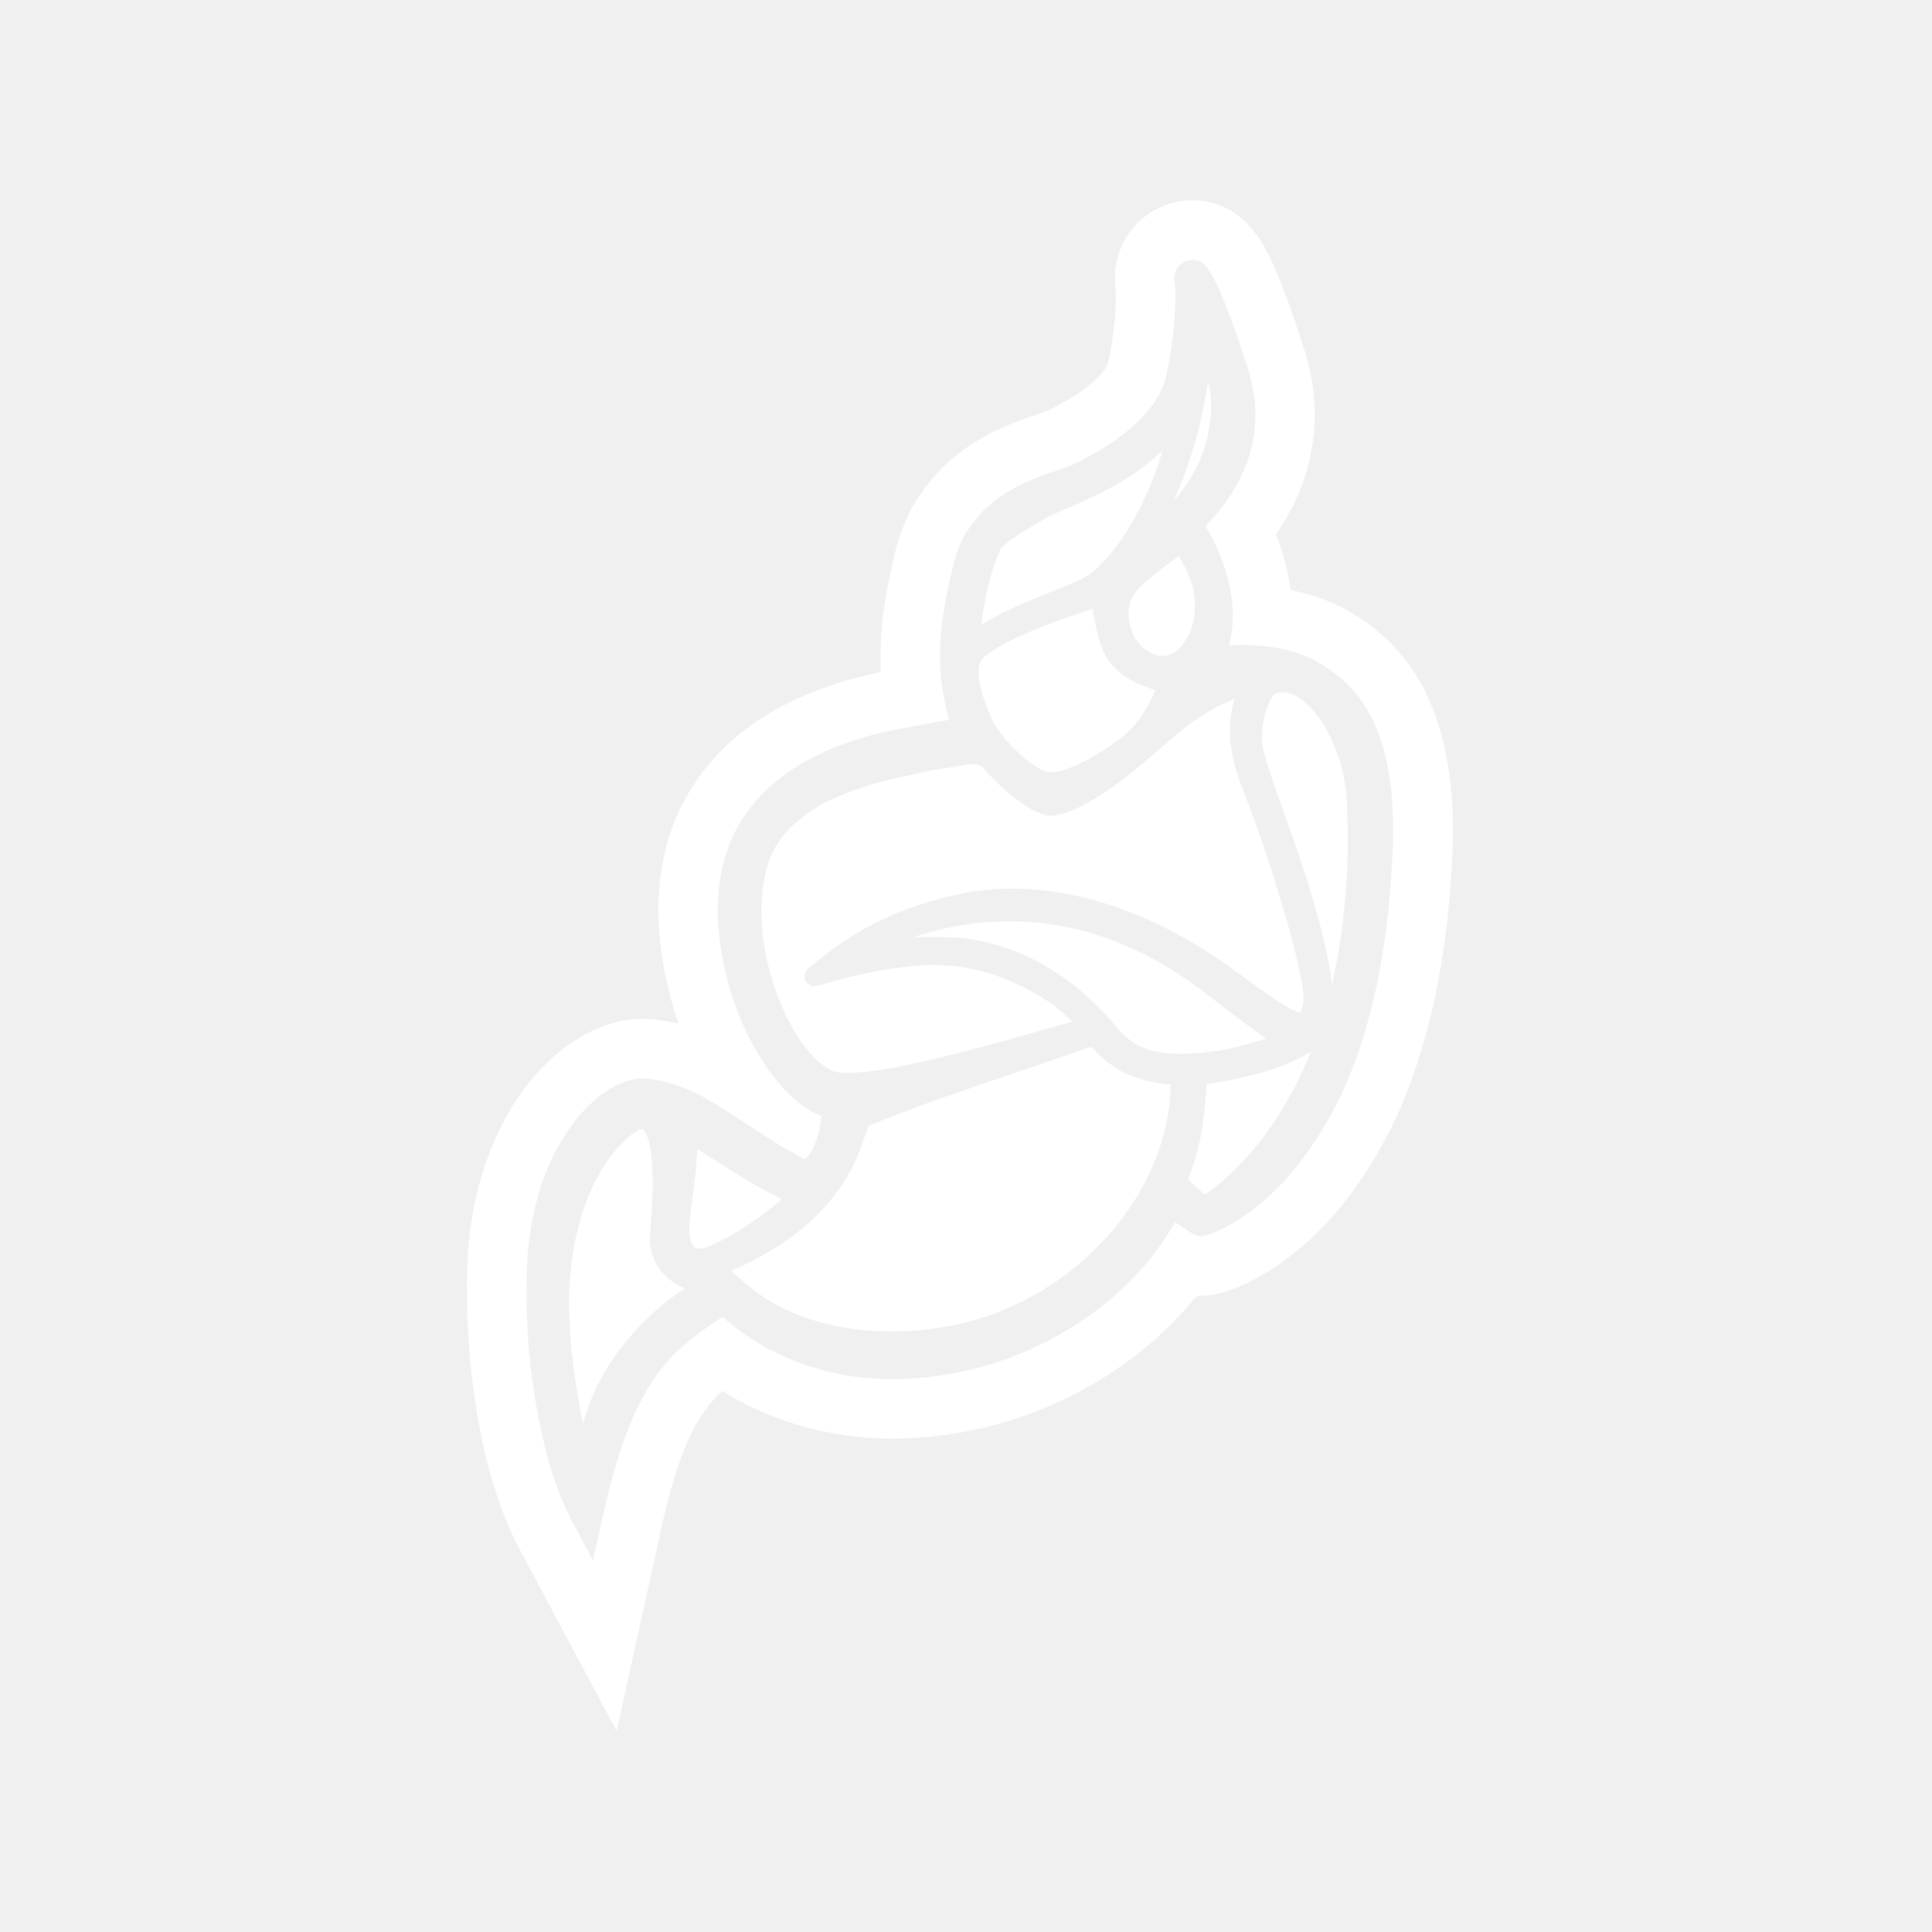
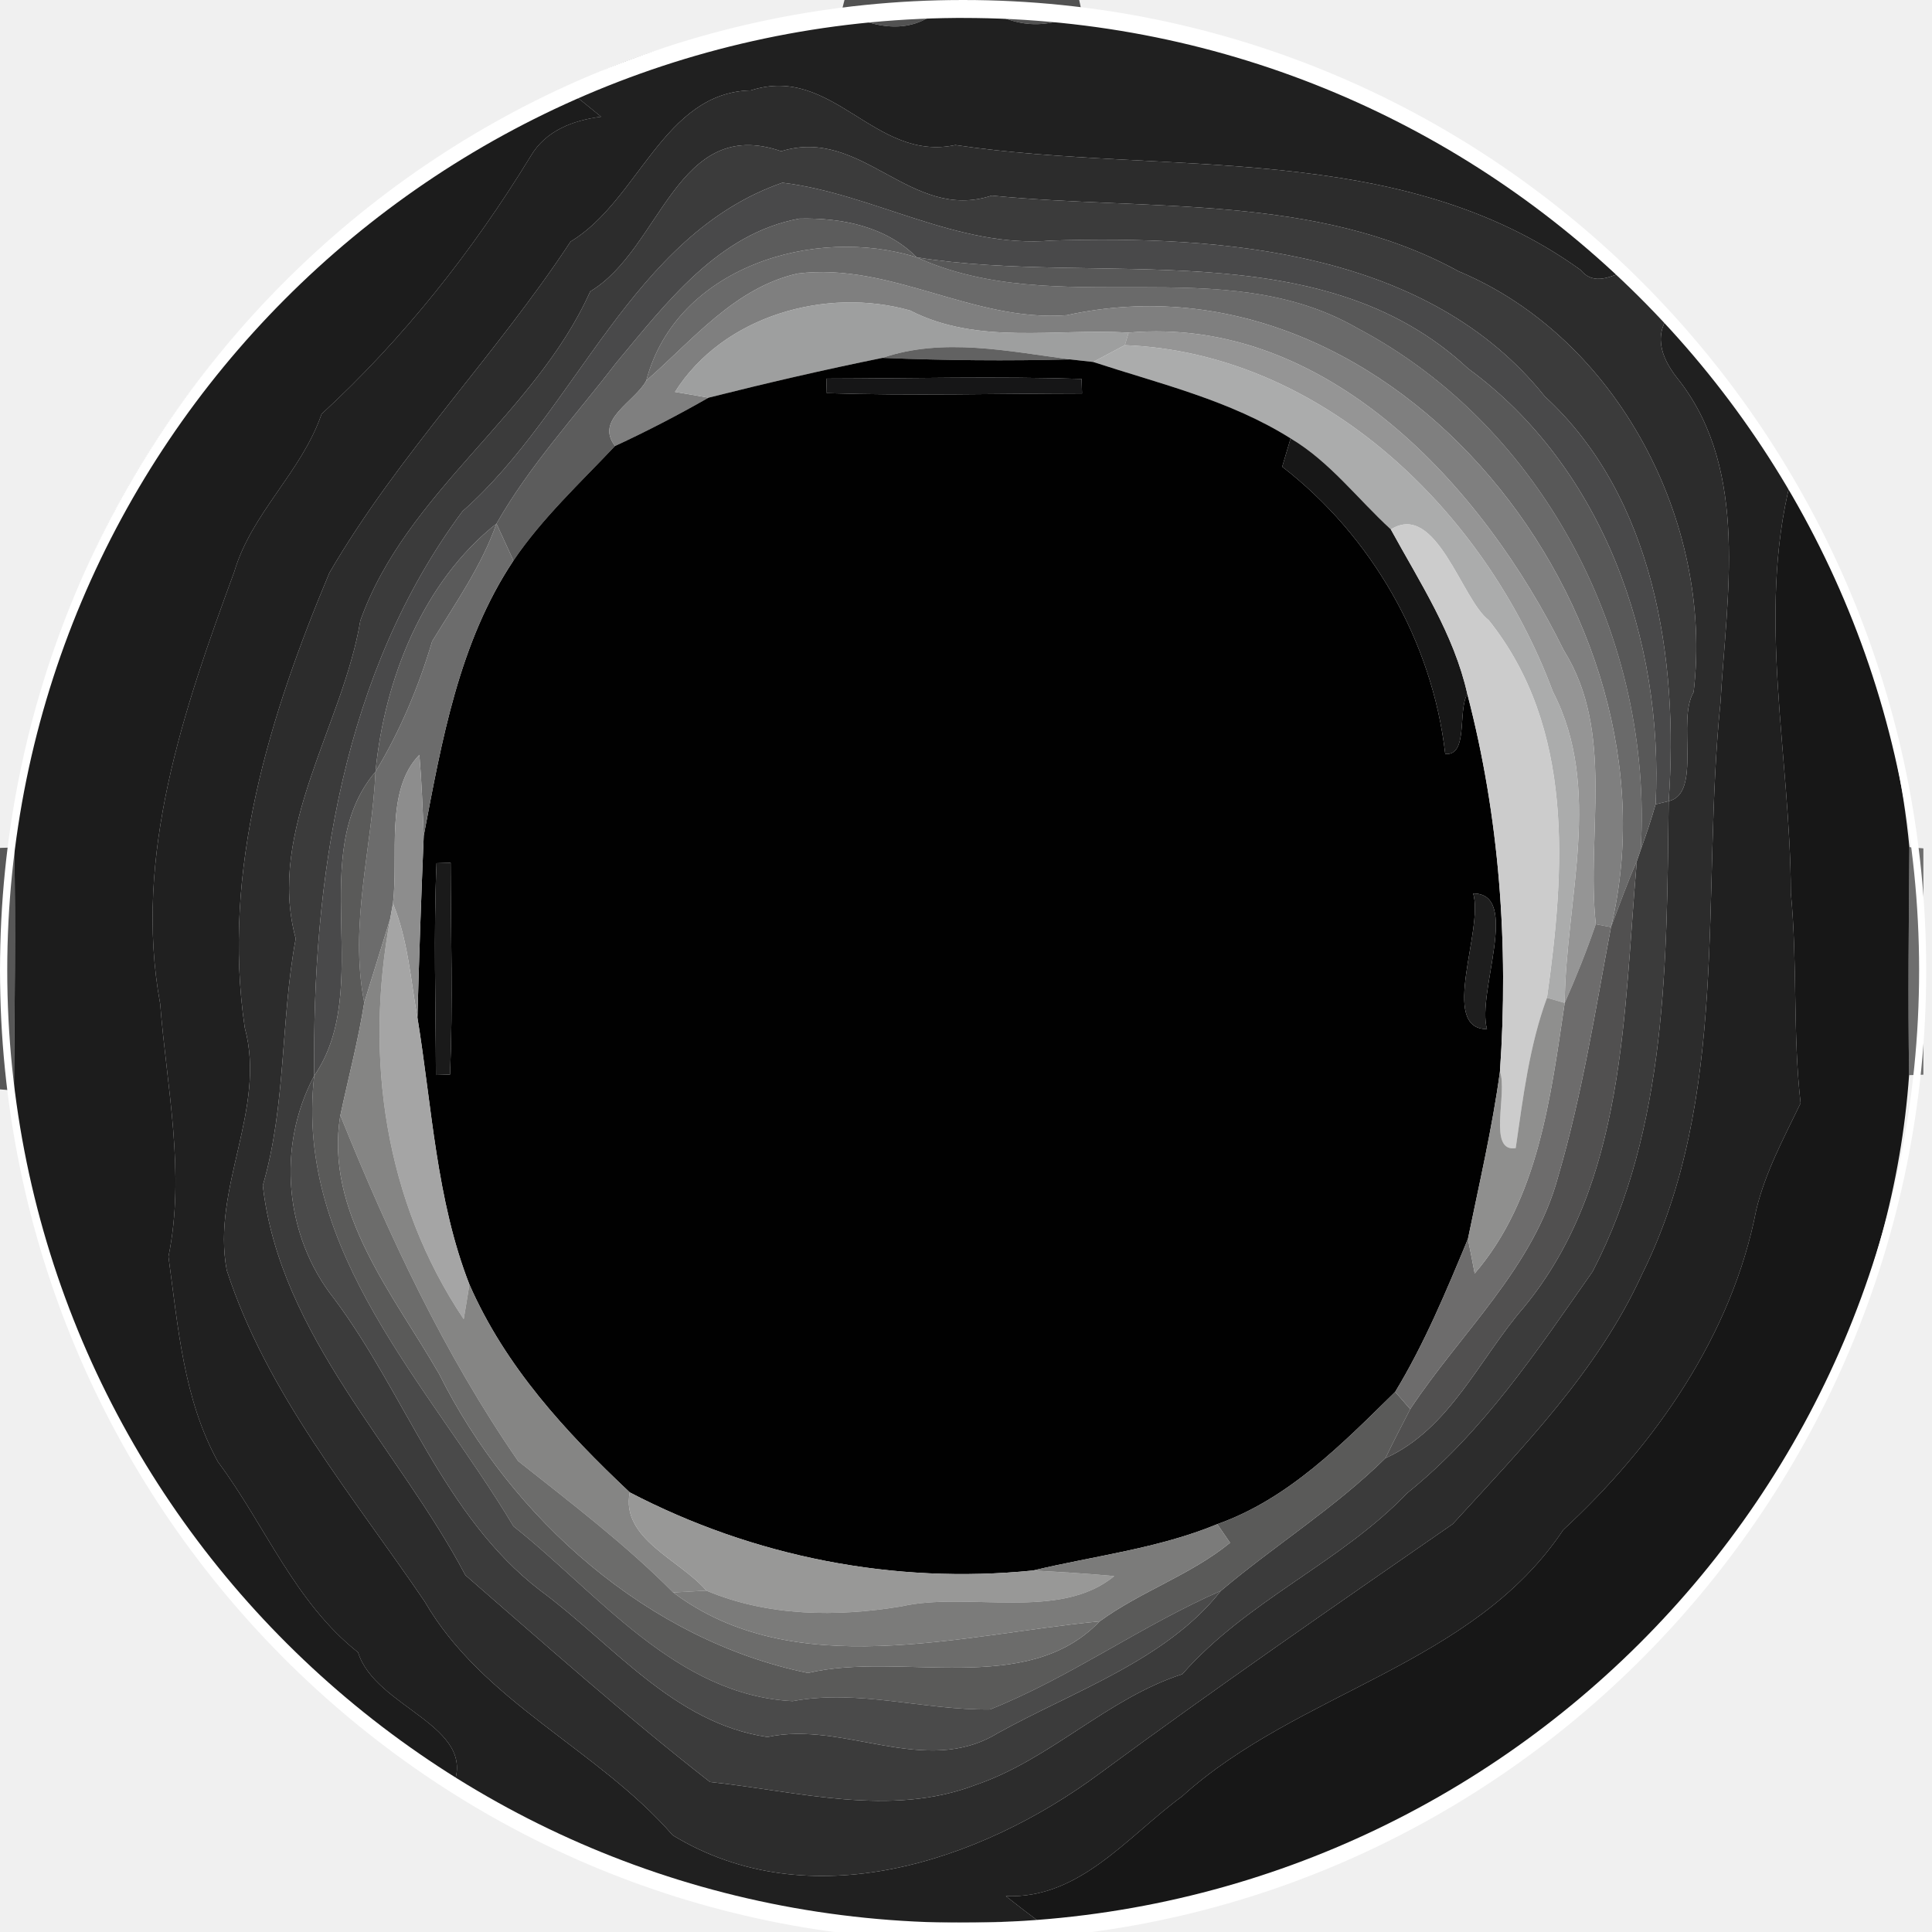
- <svg width="24" height="24" viewBox="0 0 24 24" focusable="false" role="presentation">
-   <g fill="#fff">
-     <path d="M13.016 9.59a.12.12 0 0 0 .039.004c.289 0 .937-.422 1.058-.614l.012-.015.012-.012c.043-.039.16-.254.218-.379-.617-.187-.683-.52-.746-.816a.564.564 0 0 0-.02-.094.78.78 0 0 0-.019-.101c-.918.304-1.195.476-1.347.601-.082.066-.13.254.101.774.117.261.52.62.692.652" />
-     <path d="M10.531 13.328c.543 0 1.688-.324 2.442-.539l.304-.086a.64.64 0 0 0 .043-.012c-.039-.043-.113-.105-.226-.203-.504-.34-.98-.5-1.496-.5-.114 0-.23.008-.36.024-.437.05-.8.152-.976.203a.556.556 0 0 1-.145.035.126.126 0 0 1-.117-.082.131.131 0 0 1 .04-.137h.003c.3-.254.867-.726 1.934-.937.183-.035.382-.055.59-.055.476 0 .972.098 1.472.293.676.266 1.14.605 1.512.879.203.144.375.273.527.344.04.02.059.023.067.023a.27.27 0 0 0 .043-.098c.007-.015.05-.195-.254-1.218a18.24 18.24 0 0 0-.5-1.469c-.215-.523-.164-.89-.098-1.11a2.3 2.3 0 0 0-.563.317l-.011.008a5.1 5.1 0 0 0-.305.25c-.629.566-1.102.86-1.406.875h-.016c-.265-.024-.668-.41-.832-.606a.214.214 0 0 0-.125-.035c-.05 0-.11.012-.168.024-.039.007-.082.015-.125.02a3.925 3.925 0 0 0-.496.097 13.46 13.46 0 0 0-.36.082c-.445.129-.78.281-.945.426l-.011.011c-.114.078-.38.301-.461.684v.004c-.168.707.086 1.578.425 2.078.16.234.329.379.47.402.034.004.077.008.124.008m-2.308 2.477a.644.644 0 0 1-.145-.504c.082-.973-.031-1.207-.082-1.262-.012-.016-.02-.016-.023-.016h-.008c-.094.024-.735.457-.875 1.75-.07.625.05 1.426.152 1.915.082-.29.211-.606.461-.93.234-.305.488-.543.805-.754a.759.759 0 0 1-.285-.2m.437-1.534c-.004.207-.031.398-.055.59a7.008 7.008 0 0 0-.039.316c-.015.215.032.289.051.308.012.016.031.028.07.028a.288.288 0 0 0 .106-.024c.383-.16.746-.441.922-.593-.27-.122-.68-.38-1.055-.625m5.395-6.825c-.004.008-.008.016-.012.02-.074.219.027.52.223.629.05.031.101.05.148.054h.02c.148 0 .27-.109.359-.324a.943.943 0 0 0 .023-.531 1.342 1.342 0 0 0-.175-.383c-.102.07-.305.227-.442.348a.566.566 0 0 0-.144.187m-.461-.355c.457-.41.73-1.09.847-1.492-.394.379-.879.586-1.187.718A3.02 3.02 0 0 0 13 6.43c-.02.015-.047.027-.07.043-.188.109-.47.273-.512.37v.009c-.129.27-.2.675-.227.906.301-.18.606-.301.86-.403.238-.093.441-.171.543-.265m1.414-2.352c-.078.504-.2.985-.434 1.492.254-.289.403-.601.453-.949.02-.144.04-.285-.02-.543m-1.433 8.278c-.004-.004-.008-.008-.008-.012-.011.004-.03.008-.062.016l-.012.003c-.16.059-.449.157-.781.27-.402.137-.856.289-1.234.426-.485.18-.641.25-.692.273l-.031.09c-.113.348-.375 1.145-1.668 1.703.27.27.848.754 1.992.754.098 0 .203-.004.305-.012a3.522 3.522 0 0 0 2.285-1.074c.555-.574.867-1.293.875-1.98a1.823 1.823 0 0 1-.578-.145c0-.004-.242-.121-.39-.312" />
-     <path d="M17.29 10.754c-.048.89-.192 1.684-.43 2.355a4.692 4.692 0 0 1-.766 1.399c-.516.633-1.055.844-1.168.847-.078 0-.117-.027-.278-.14-.015-.008-.035-.024-.05-.035-.305.543-.778 1.011-1.375 1.363a4.263 4.263 0 0 1-2.114.59c-.828 0-1.566-.27-2.132-.774-.68.438-1.122.828-1.485 2.465l-.125.563-.27-.508a3.943 3.943 0 0 1-.304-.813 7.953 7.953 0 0 1-.25-2.191c.012-.914.285-1.508.52-1.84.269-.394.62-.637.917-.637h.055c.473.055.77.254 1.317.614l.171.113c.188.121.41.246.48.273.048-.027.161-.21.196-.484l.008-.039v-.012c-.004-.004-.004-.004-.008-.004-.367-.125-.87-.703-1.129-1.562-.246-.86-.195-1.57.149-2.117.558-.89 1.754-1.094 2.144-1.16.121-.024.246-.047.367-.067.024-.004.043-.012.06-.015a.269.269 0 0 1-.013-.04c-.007-.035-.02-.078-.03-.128-.122-.551-.06-1.012.015-1.387.086-.418.136-.668.343-.906.278-.383.758-.543 1.047-.641a2.42 2.42 0 0 0 .172-.063c.82-.394 1.078-.796 1.153-1.066.058-.223.156-.812.113-1.219a.233.233 0 0 1 .058-.187.21.21 0 0 1 .16-.07c.141 0 .258 0 .688 1.332.227.699.059 1.359-.5 1.953l-.02.023c.004.004.004.008.008.012.235.386.364.87.325 1.23a1.83 1.83 0 0 1-.04.235v.004c.047-.004.102-.008.165-.008.277 0 .675.043 1 .25.195.125.445.316.625.695.207.438.285 1.043.23 1.797m.438-2.117a2.342 2.342 0 0 0-1.633-1.293l-.059-.016-.012-.062a2.924 2.924 0 0 0-.156-.582l-.015-.047.023-.04a2.537 2.537 0 0 0 .324-2.261c-.199-.625-.355-1.024-.488-1.262-.27-.484-.637-.586-.902-.586a.971.971 0 0 0-.711.317.971.971 0 0 0-.243.757c.028.286-.046.778-.093.954-.004.011-.09.265-.746.586a1.188 1.188 0 0 0-.098.035c-.34.113-.973.324-1.39.879-.317.382-.4.77-.489 1.218a4.182 4.182 0 0 0-.098 1.036v.074l-.074.02c-1.062.234-1.828.714-2.273 1.421-.461.735-.54 1.649-.23 2.727.003.015.011.035.015.054l.047.145-.149-.024c-.054-.011-.105-.015-.16-.023a1.516 1.516 0 0 0-.137-.008c-.515 0-1.066.328-1.472.875-.313.426-.692 1.172-.707 2.336-.008.875.086 1.68.277 2.395.145.527.305.851.367.965l1.215 2.277.555-2.52c.226-1.011.445-1.394.707-1.656l.05-.05.063.038c.602.364 1.32.555 2.074.555a5.01 5.01 0 0 0 2.485-.687c.492-.29.91-.645 1.246-1.055l.043-.031.078-.004c.195-.004.469-.106.75-.274.234-.14.598-.402.957-.843a5.44 5.44 0 0 0 .887-1.622c.261-.734.422-1.593.476-2.554.063-.883-.043-1.61-.304-2.164" />
-     <path d="M16.43 8.98c-.153-.238-.344-.382-.5-.382a.181.181 0 0 0-.082.015c-.082.032-.215.41-.157.688.04.191.266.828.38 1.133.038.117.062.171.066.195a.38.38 0 0 1 .023.07c.09.27.317.965.387 1.531a8.28 8.28 0 0 0 .187-2.19 2.092 2.092 0 0 0-.304-1.06m-1.09 4.032c.164-.043.293-.082.39-.11-.199-.136-.43-.312-.742-.554-.77-.598-1.593-.903-2.449-.903-.469 0-.879.09-1.2.2.079-.004.161-.004.247-.004.098 0 .203 0 .309.007.335.024 1.195.176 1.968 1.102.157.184.325.34.805.34.168 0 .367-.02.605-.059l.067-.02m-.348.458c-.012.14-.035.41-.07.617a3.292 3.292 0 0 1-.164.566l.207.188c.2-.133.863-.637 1.32-1.777a2.191 2.191 0 0 1-.62.261c-.27.078-.532.121-.673.145" />
+ <svg xmlns="http://www.w3.org/2000/svg" width="24" height="24" viewBox="0 0 24 24" focusable="false" role="presentation" version="1.1" id="svg123">
+   <defs id="defs127" />
+   <g id="#111111b5" transform="scale(0.1866629,0.188058)">
+     <path fill="#111111" opacity="0.71" d="m 56.2,0 h 6.93 c -1.73,2.05 -4.1,2.3 -7.12,0.75 z" id="path10" />
+     <path fill="#111111" opacity="0.71" d="m 64.81,0 h 7.01 l 0.16,0.74 C 69.55,2.09 67.16,1.84 64.81,0 Z" id="path12" />
  </g>
+   <g id="#202020fd" transform="scale(0.1866629,0.188058)">
+     <path fill="#202020" opacity="1.00" d="m 63.13,0 h 1.68 c 2.35,1.84 4.74,2.09 7.17,0.74 13.61,1.34 26.43,7.77 36.29,17.13 -1.04,0.37 -2.19,1.04 -3.07,-0.03 C 93.07,9.16 77.51,11.64 63.58,9.58 58.19,10.73 55.43,4.22 49.97,5.97 c -5.82,0.13 -7.46,7.28 -12,9.99 -5,7.55 -11.45,14.04 -16.05,21.88 -3.99,9.45 -7.18,19.62 -5.63,30.05 1.47,5.36 -2.23,10.58 -1.2,16.02 2.67,8.17 8.39,14.89 13.17,21.88 3.89,6.66 11.51,9.74 16.51,15.44 9.09,5.5 20.46,1.77 28.4,-4.07 7.73,-5.66 15.62,-11.06 23.51,-16.49 4.65,-5.05 9.66,-10.13 12.58,-16.46 5.89,-11.76 3.94,-25.19 5.24,-37.83 0.4,-7 1.92,-15.18 -2.7,-21.18 -1.13,-1.36 -1.85,-2.89 -0.67,-4.48 3.04,3.42 5.45,7.34 8.02,11.12 -2.24,8.87 0.01,18.16 0.03,27.15 0.45,4.62 0.12,9.27 0.65,13.88 -1.11,2.29 -2.34,4.54 -2.95,7.04 -1.6,8.23 -6.71,15.52 -12.84,21.14 -6.02,8.97 -17.62,10.65 -25.36,17.6 -3.63,2.64 -6.82,6.8 -11.74,6.6 0.72,0.57 1.46,1.13 2.2,1.68 -4.05,0.03 -8.1,0.07 -12.15,0.13 -9.66,-0.17 -18.55,-4.53 -26.86,-9.06 1.74,-4 -5.16,-5.17 -6.3,-8.85 -4.22,-3.31 -6.17,-8.38 -9.32,-12.58 C 12.2,92.42 11.85,87.62 11.21,83.01 12.35,77.47 11.1,71.86 10.66,66.31 8.85,56.53 12.24,46.81 15.59,37.77 16.74,33.88 20.07,31.19 21.4,27.35 26.84,22.38 31.45,16.59 35.32,10.31 36.32,8.62 38.14,7.95 40,7.71 39.22,7.07 38.43,6.44 37.63,5.82 43.36,2.92 49.67,1.56 56.01,0.75 59.03,2.3 61.4,2.05 63.13,0 Z" id="path15" />
+   </g>
+   <g id="#171717fa" transform="scale(0.1866629,0.188058)">
+     <path fill="#171717" opacity="0.98" d="M 0.95,55.98 C 2.77,34.2 17.84,14.66 37.63,5.82 c 0.8,0.62 1.59,1.25 2.37,1.89 -1.86,0.24 -3.68,0.91 -4.68,2.6 -3.87,6.28 -8.48,12.07 -13.92,17.04 -1.33,3.84 -4.66,6.53 -5.81,10.42 -3.35,9.04 -6.74,18.76 -4.93,28.54 0.44,5.55 1.69,11.16 0.55,16.7 0.64,4.61 0.99,9.41 3.3,13.56 3.15,4.2 5.1,9.27 9.32,12.58 1.14,3.68 8.04,4.85 6.3,8.85 C 13.98,108.34 2.9,90.72 0.93,72.04 0.97,66.69 1.05,61.34 0.95,55.98 Z" id="path18" />
+   </g>
+   <g id="#2c2c2cff" transform="scale(0.1866629,0.188058)">
+     <path fill="#2c2c2c" opacity="1.00" d="m 37.97,15.96 c 4.54,-2.71 6.18,-9.86 12,-9.99 5.46,-1.75 8.22,4.76 13.61,3.61 13.93,2.06 29.49,-0.42 41.62,8.26 0.88,1.07 2.03,0.4 3.07,0.03 1.01,0.89 1.97,1.84 2.86,2.85 -1.18,1.59 -0.46,3.12 0.67,4.48 4.62,6 3.1,14.18 2.7,21.18 -1.3,12.64 0.65,26.07 -5.24,37.83 -2.92,6.33 -7.93,11.41 -12.58,16.46 -7.89,5.43 -15.78,10.83 -23.51,16.49 -7.94,5.84 -19.31,9.57 -28.4,4.07 -5,-5.7 -12.62,-8.78 -16.51,-15.44 C 23.48,98.8 17.76,92.08 15.09,83.91 14.06,78.47 17.76,73.25 16.29,67.89 14.74,57.46 17.93,47.29 21.92,37.84 26.52,30 32.97,23.51 37.97,15.96 m 1.31,3.29 C 35.61,27.38 27.01,32.51 23.98,41 c -1.16,6.92 -6.26,13.83 -4.3,21 -1.01,5.4 -0.63,11 -2.19,16.31 1.13,9.91 9,17.31 13.48,25.74 5.37,4.63 10.71,9.35 16.28,13.66 5.82,0.61 11.98,2.36 17.69,0.19 4.97,-1.68 8.75,-5.71 13.74,-7.31 4.37,-4.92 10.52,-7.35 14.98,-11.97 5.06,-4.04 8.66,-9.43 12.33,-14.63 4.99,-9.53 4.93,-20.57 5.06,-31.07 2.24,-0.51 0.53,-5.35 1.66,-7.2 1.34,-11.21 -5.06,-23.4 -15.64,-27.8 C 87.56,12.75 76.41,13.95 66,12.92 60.59,14.69 57.39,8.33 51.99,9.99 45.04,7.6 44,16.45 39.28,19.25 Z" id="path21" />
+   </g>
+   <g id="#3b3b3bff" transform="scale(0.1866629,0.188058)">
+     <path fill="#3b3b3b" opacity="1.00" d="M 39.28,19.25 C 44,16.45 45.04,7.6 51.99,9.99 c 5.4,-1.66 8.6,4.7 14.01,2.93 10.41,1.03 21.56,-0.17 31.07,5 10.58,4.4 16.98,16.59 15.64,27.8 -1.13,1.85 0.58,6.69 -1.66,7.2 0.67,-9.36 -0.96,-20.09 -8.24,-26.73 C 95.06,16.56 81.36,15.55 70,15.89 63.71,16.43 58.14,12.8 52.07,12.07 42.03,15.53 38.4,27.11 30.78,33.77 22.8,44.42 20.77,58.09 20.91,71.06 c -2.51,4.66 -1.97,10.6 1.32,14.72 4.75,6.29 7.29,14.37 13.71,19.27 4.81,3.52 8.88,8.78 15.13,9.69 5.11,-1.1 10.48,2.68 15.32,-0.25 5.04,-2.78 11.25,-4.84 14.85,-9.4 3.59,-3.01 7.61,-5.49 10.96,-8.77 4.28,-1.92 6.25,-6.57 9.21,-9.96 6.81,-8.2 6.63,-19.44 7.52,-29.48 l 0.26,-0.75 c 0.36,-0.99 0.7,-1.99 0.99,-3 l 0.87,-0.21 c -0.13,10.5 -0.07,21.54 -5.06,31.07 -3.67,5.2 -7.27,10.59 -12.33,14.63 -4.46,4.62 -10.61,7.05 -14.98,11.97 -4.99,1.6 -8.77,5.63 -13.74,7.31 -5.71,2.17 -11.87,0.42 -17.69,-0.19 C 41.68,113.4 36.34,108.68 30.97,104.05 26.49,95.62 18.62,88.22 17.49,78.31 19.05,73 18.67,67.4 19.68,62 17.72,54.83 22.82,47.92 23.98,41 27.01,32.51 35.61,27.38 39.28,19.25 Z" id="path24" />
+   </g>
+   <g id="#49494aff" transform="scale(0.1866629,0.188058)">
+     <path fill="#49494a" opacity="1.00" d="m 30.78,33.77 c 7.62,-6.66 11.25,-18.24 21.29,-21.7 6.07,0.73 11.64,4.36 17.93,3.82 11.36,-0.34 25.06,0.67 32.81,10.3 7.28,6.64 8.91,17.37 8.24,26.73 l -0.87,0.21 C 110.73,42.27 106.69,30.88 97.7,24.34 87.85,15.22 73.22,18.94 61.01,17 c -2.05,-2.04 -4.97,-2.62 -7.8,-2.56 -5.39,0.97 -8.89,5.59 -12.22,9.55 -2.7,3.49 -5.74,6.75 -7.95,10.6 -4.89,3.83 -7.46,10.29 -8.05,16.39 -4.69,5.46 -0.04,14.25 -4.08,20.08 -0.14,-12.97 1.89,-26.64 9.87,-37.29 z" id="path27" />
+   </g>
+   <g id="#5c5c5cff" transform="scale(0.1866629,0.188058)">
+     <path fill="#5c5c5c" opacity="1.00" d="m 53.21,14.44 c 2.83,-0.06 5.75,0.52 7.8,2.56 -6.82,-2.13 -16.01,0.65 -18,8.14 -0.75,1.41 -3.45,2.56 -2.08,4.32 -2.33,2.45 -4.84,4.76 -6.76,7.57 -0.28,-0.61 -0.85,-1.83 -1.13,-2.44 2.21,-3.85 5.25,-7.11 7.95,-10.6 3.33,-3.96 6.83,-8.58 12.22,-9.55 z" id="path30" />
+   </g>
+   <g id="#6a6a6aff" transform="scale(0.1866629,0.188058)">
+     <path fill="#6a6a6a" opacity="1.00" d="M 43.01,25.14 C 45,17.65 54.19,14.87 61.01,17 c 9.3,4.19 20.3,-0.48 29.31,4.67 12.45,6.52 19.71,20.59 18.87,34.46 l -0.26,0.75 c -0.63,1.43 -1.16,2.9 -1.72,4.36 5,-20.66 -14.38,-45.15 -36.22,-40.42 -6.22,0.47 -11.71,-3.51 -17.91,-2.75 -4.19,0.94 -6.96,4.38 -10.07,7.07 z" id="path33" />
+   </g>
+   <g id="#585858ff" transform="scale(0.1866629,0.188058)">
+     <path fill="#585858" opacity="1.00" d="m 61.01,17 c 12.21,1.94 26.84,-1.78 36.69,7.34 8.99,6.54 13.03,17.93 12.48,28.79 -0.29,1.01 -0.63,2.01 -0.99,3 C 110.03,42.26 102.77,28.19 90.32,21.67 81.31,16.52 70.31,21.19 61.01,17 Z" id="path36" />
+   </g>
+   <g id="#7f7f7fff" transform="scale(0.1866629,0.188058)">
+     <path fill="#7f7f7f" opacity="1.00" d="m 43.01,25.14 c 3.11,-2.69 5.88,-6.13 10.07,-7.07 6.2,-0.76 11.69,3.22 17.91,2.75 21.84,-4.73 41.22,19.76 36.22,40.42 L 106.2,61.05 C 105.55,55.04 107.5,48.4 104.07,42.96 98.69,32.11 88.29,20.83 75.11,21.97 70.25,21.68 65.07,22.81 60.57,20.51 c -5.6,-1.57 -12.44,0.34 -15.65,5.38 0.56,0.09 1.68,0.28 2.23,0.38 -2.03,1.15 -4.1,2.22 -6.22,3.19 -1.37,-1.76 1.33,-2.91 2.08,-4.32 z" id="path39" />
+   </g>
+   <g id="#9e9f9fff" transform="scale(0.1866629,0.188058)">
+     <path fill="#9e9f9f" opacity="1.00" d="m 44.92,25.89 c 3.21,-5.04 10.05,-6.95 15.65,-5.38 4.5,2.3 9.68,1.17 14.54,1.46 l -0.25,0.83 c -0.53,0.28 -1.59,0.83 -2.11,1.11 -0.39,-0.04 -1.16,-0.13 -1.54,-0.17 -4.08,-0.53 -8.46,-1.47 -12.48,-0.1 -3.88,0.78 -7.74,1.67 -11.58,2.63 -0.55,-0.1 -1.67,-0.29 -2.23,-0.38 z" id="path42" />
+   </g>
+   <g id="#959595ff" transform="scale(0.1866629,0.188058)">
+     <path fill="#959595" opacity="1.00" d="m 75.11,21.97 c 13.18,-1.14 23.58,10.14 28.96,20.99 3.43,5.44 1.48,12.08 2.13,18.09 -0.61,1.76 -1.31,3.5 -2.07,5.2 0.07,-6.86 2.56,-14.15 -0.79,-20.57 C 98.9,33.81 87.98,23.31 74.86,22.8 Z" id="path45" />
+   </g>
+   <g id="#626262ff" transform="scale(0.1866629,0.188058)">
+     <path fill="#626262" opacity="1.00" d="m 58.73,23.64 c 4.02,-1.37 8.4,-0.43 12.48,0.1 -4.16,0.11 -8.32,0.07 -12.48,-0.1 z" id="path48" />
+   </g>
+   <g id="#abacacff" transform="scale(0.1866629,0.188058)">
+     <path fill="#abacac" opacity="1.00" d="m 72.75,23.91 c 0.52,-0.28 1.58,-0.83 2.11,-1.11 13.12,0.51 24.04,11.01 28.48,22.88 3.35,6.42 0.86,13.71 0.79,20.57 l -1.18,-0.34 c 1.2,-8.47 1.85,-17.84 -3.88,-24.95 -1.79,-1.33 -3.48,-7.87 -6.51,-5.99 -2.21,-2.01 -4.07,-4.48 -6.67,-6.01 -4.03,-2.52 -8.68,-3.6 -13.14,-5.05 z" id="path51" />
+   </g>
+   <g id="#010101ff" transform="scale(0.1866629,0.188058)">
+     <path fill="#010101" opacity="1.00" d="m 47.15,26.27 c 3.84,-0.96 7.7,-1.85 11.58,-2.63 4.16,0.17 8.32,0.21 12.48,0.1 0.38,0.04 1.15,0.13 1.54,0.17 4.46,1.45 9.11,2.53 13.14,5.05 -0.14,0.47 -0.42,1.4 -0.56,1.87 5.93,4.55 9.99,11.52 10.85,18.97 1.55,0.15 0.82,-2.83 1.47,-3.96 2.14,8.13 2.76,16.58 2.17,24.95 -0.51,3.72 -1.37,7.37 -2.13,11.05 -1.44,3.44 -2.89,6.91 -4.84,10.1 -3.52,3.43 -7.09,7.07 -11.84,8.74 -3.92,1.61 -8.17,2.09 -12.26,3.06 -9.26,0.93 -18.61,-0.9 -26.84,-5.16 -4.28,-4 -8.27,-8.3 -10.67,-13.73 -2.21,-5.61 -2.49,-11.74 -3.46,-17.63 0.11,-4.01 0.25,-8.01 0.42,-12.02 1.2,-6.25 2.34,-12.77 5.97,-18.17 1.92,-2.81 4.43,-5.12 6.76,-7.57 2.12,-0.97 4.19,-2.04 6.22,-3.19 m 7.84,-1.26 0.03,0.96 c 5.66,0.18 11.33,0.03 16.99,0.02 L 71.98,25.03 C 66.32,24.85 60.65,25 54.99,25.01 M 29.05,57.02 c -0.2,4.66 -0.05,9.32 -0.04,13.99 l 0.94,-0.03 c 0.2,-4.66 0.05,-9.33 0.04,-13.99 l -0.94,0.03 m 68.99,2 c 0.72,2.39 -2.3,8.97 0.92,8.96 -0.71,-2.39 2.28,-8.98 -0.92,-8.96 z" id="path54" />
+   </g>
+   <g id="#161617ff" transform="scale(0.1866629,0.188058)">
+     <path fill="#161617" opacity="1.00" d="M 54.99,25.01 C 60.65,25 66.32,24.85 71.98,25.03 l 0.03,0.96 C 66.35,26 60.68,26.15 55.02,25.97 Z" id="path57" />
+   </g>
+   <g id="#171717ff" transform="scale(0.1866629,0.188058)">
+     <path fill="#171717" opacity="1.00" d="m 85.89,28.96 c 2.6,1.53 4.46,4 6.67,6.01 1.93,3.5 4.2,6.92 5.09,10.87 -0.65,1.13 0.08,4.11 -1.47,3.96 -0.86,-7.45 -4.92,-14.42 -10.85,-18.97 0.14,-0.47 0.42,-1.4 0.56,-1.87 z" id="path60" />
+   </g>
+   <g id="#171717fb" transform="scale(0.1866629,0.188058)">
+     <path fill="#171717" opacity="1.00" d="m 119.15,31.84 c 4.24,7.34 7.1,15.67 7.92,24.12 -0.04,5.01 -0.1,10.04 -0.02,15.06 -2.07,28.75 -27.37,53.79 -56.04,56.05 -0.47,-0.03 -1.4,-0.1 -1.87,-0.14 -0.74,-0.55 -1.48,-1.11 -2.2,-1.68 4.92,0.2 8.11,-3.96 11.74,-6.6 7.74,-6.95 19.34,-8.63 25.36,-17.6 6.13,-5.62 11.24,-12.91 12.84,-21.14 0.61,-2.5 1.84,-4.75 2.95,-7.04 -0.53,-4.61 -0.2,-9.26 -0.65,-13.88 -0.02,-8.99 -2.27,-18.28 -0.03,-27.15 z" id="path63" />
+   </g>
+   <g id="#ccccccff" transform="scale(0.1866629,0.188058)">
+     <path fill="#cccccc" opacity="1.00" d="m 92.56,34.97 c 3.03,-1.88 4.72,4.66 6.51,5.99 5.73,7.11 5.08,16.48 3.88,24.95 -1.18,3.19 -1.59,6.59 -2.08,9.93 -1.9,0.3 -0.52,-3.67 -1.05,-5.05 0.59,-8.37 -0.03,-16.82 -2.17,-24.95 -0.89,-3.95 -3.16,-7.37 -5.09,-10.87 z" id="path66" />
+   </g>
+   <g id="#5a5a5aff" transform="scale(0.1866629,0.188058)">
+     <path fill="#5a5a5a" opacity="1.00" d="m 24.99,50.98 c 0.59,-6.1 3.16,-12.56 8.05,-16.39 -1,2.81 -2.73,5.25 -4.28,7.77 -0.9,3.02 -2.14,5.93 -3.77,8.62 z" id="path69" />
+   </g>
+   <g id="#6c6c6cff" transform="scale(0.1866629,0.188058)">
+     <path fill="#6c6c6c" opacity="1.00" d="m 33.04,34.59 c 0.28,0.61 0.85,1.83 1.13,2.44 -3.63,5.4 -4.77,11.92 -5.97,18.17 -0.07,-1.78 -0.14,-3.57 -0.29,-5.34 -2.31,2.36 -1.37,6.64 -1.76,9.82 l -0.18,1 c -0.43,1.39 -1.3,4.17 -1.73,5.55 -1.01,-5.16 0.51,-10.14 0.75,-15.25 1.63,-2.69 2.87,-5.6 3.77,-8.62 1.55,-2.52 3.28,-4.96 4.28,-7.77 z" id="path72" />
+   </g>
+   <g id="#8d8d8dff" transform="scale(0.1866629,0.188058)">
+     <path fill="#8d8d8d" opacity="1.00" d="m 26.15,59.68 c 0.39,-3.18 -0.55,-7.46 1.76,-9.82 0.15,1.77 0.22,3.56 0.29,5.34 -0.17,4.01 -0.31,8.01 -0.42,12.02 -0.46,-2.54 -0.63,-5.14 -1.63,-7.54 z" id="path75" />
+   </g>
+   <g id="#5a5a59ff" transform="scale(0.1866629,0.188058)">
+     <path fill="#5a5a59" opacity="1.00" d="m 20.91,71.06 c 4.04,-5.83 -0.61,-14.62 4.08,-20.08 -0.24,5.11 -1.76,10.09 -0.75,15.25 -0.4,2.51 -1.06,4.97 -1.59,7.45 -1.08,6.39 3.57,11.88 6.58,17.09 4.81,9.57 13.92,17.59 24.54,19.74 6.15,-1.45 14.54,1.64 19.41,-3.41 2.75,-1.99 6.05,-3.06 8.68,-5.19 -0.21,-0.31 -0.64,-0.93 -0.85,-1.23 4.75,-1.67 8.32,-5.31 11.84,-8.74 0.25,0.28 0.75,0.86 1,1.14 -0.56,1.08 -1.12,2.15 -1.65,3.24 -3.35,3.28 -7.37,5.76 -10.96,8.77 -5.28,2.29 -9.99,5.7 -15.35,7.83 -4.4,0.06 -8.75,-1.36 -13.14,-0.55 -7.78,-0.4 -12.9,-7.08 -18.58,-11.55 C 28.59,91.55 19.58,82.71 20.91,71.06 Z" id="path78" />
+   </g>
+   <g id="#0c0c0cab" transform="scale(0.1866629,0.188058)">
+     <path fill="#0c0c0c" opacity="0.67" d="m 0,56.01 0.95,-0.03 c 0.1,5.36 0.02,10.71 -0.02,16.06 L 0,71.96 Z" id="path81" />
+   </g>
+   <g id="#0b0b0b92" transform="scale(0.1866629,0.188058)">
+     <path fill="#0b0b0b" opacity="0.57" d="m 127.07,55.96 0.93,0.08 v 14.95 l -0.95,0.03 C 126.97,66 127.03,60.97 127.07,55.96 Z" id="path84" />
+   </g>
+   <g id="#1a1a1aff" transform="scale(0.1866629,0.188058)">
+     <path fill="#1a1a1a" opacity="1.00" d="m 29.05,57.02 0.94,-0.03 c 0.01,4.66 0.16,9.33 -0.04,13.99 l -0.94,0.03 C 29,66.34 28.85,61.68 29.05,57.02 Z" id="path87" />
+   </g>
+   <g id="#515050ff" transform="scale(0.1866629,0.188058)">
+     <path fill="#515050" opacity="1.00" d="m 107.21,61.24 c 0.56,-1.46 1.09,-2.93 1.72,-4.36 -0.89,10.04 -0.71,21.28 -7.52,29.48 -2.96,3.39 -4.93,8.04 -9.21,9.96 0.53,-1.09 1.09,-2.16 1.65,-3.24 3.37,-5.06 8.22,-9.34 9.85,-15.38 1.59,-5.39 2.47,-10.95 3.51,-16.46 z" id="path90" />
+   </g>
+   <g id="#1e1e1eff" transform="scale(0.1866629,0.188058)">
+     <path fill="#1e1e1e" opacity="1.00" d="m 98.04,59.02 c 3.2,-0.02 0.21,6.57 0.92,8.96 -3.22,0.01 -0.2,-6.57 -0.92,-8.96 z" id="path93" />
+   </g>
+   <g id="#a5a5a5ff" transform="scale(0.1866629,0.188058)">
+     <path fill="#a5a5a5" opacity="1.00" d="m 26.15,59.68 c 1,2.4 1.17,5 1.63,7.54 0.97,5.89 1.25,12.02 3.46,17.63 -0.09,0.57 -0.28,1.72 -0.38,2.29 -5.25,-7.78 -6.63,-17.25 -4.89,-26.46 z" id="path96" />
+   </g>
+   <g id="#858584ff" transform="scale(0.1866629,0.188058)">
+     <path fill="#858584" opacity="1.00" d="m 24.24,66.23 c 0.43,-1.38 1.3,-4.16 1.73,-5.55 -1.74,9.21 -0.36,18.68 4.89,26.46 0.1,-0.57 0.29,-1.72 0.38,-2.29 2.4,5.43 6.39,9.73 10.67,13.73 -0.62,3.06 3.35,4.46 5.1,6.49 -0.55,0.03 -1.66,0.09 -2.21,0.12 -3.19,-3.19 -6.79,-5.9 -10.32,-8.68 -4.92,-7.07 -8.6,-14.88 -11.83,-22.83 0.53,-2.48 1.19,-4.94 1.59,-7.45 z" id="path99" />
+   </g>
+   <g id="#6d6c6cff" transform="scale(0.1866629,0.188058)">
+     <path fill="#6d6c6c" opacity="1.00" d="m 106.2,61.05 1.01,0.19 c -1.04,5.51 -1.92,11.07 -3.51,16.46 -1.63,6.04 -6.48,10.32 -9.85,15.38 -0.25,-0.28 -0.75,-0.86 -1,-1.14 1.95,-3.19 3.4,-6.66 4.84,-10.1 0.12,0.57 0.34,1.71 0.45,2.28 4.25,-4.9 5.06,-11.69 5.99,-17.87 0.76,-1.7 1.46,-3.44 2.07,-5.2 z" id="path102" />
+   </g>
+   <g id="#8f8f8eff" transform="scale(0.1866629,0.188058)">
+     <path fill="#8f8f8e" opacity="1.00" d="m 102.95,65.91 1.18,0.34 c -0.93,6.18 -1.74,12.97 -5.99,17.87 -0.11,-0.57 -0.33,-1.71 -0.45,-2.28 0.76,-3.68 1.62,-7.33 2.13,-11.05 0.53,1.38 -0.85,5.35 1.05,5.05 0.49,-3.34 0.9,-6.74 2.08,-9.93 z" id="path105" />
+   </g>
+   <g id="#4a4a4aff" transform="scale(0.1866629,0.188058)">
+     <path fill="#4a4a4a" opacity="1.00" d="M 22.23,85.78 C 18.94,81.66 18.4,75.72 20.91,71.06 c -1.33,11.65 7.68,20.49 13.26,29.76 5.68,4.47 10.8,11.15 18.58,11.55 4.39,-0.81 8.74,0.61 13.14,0.55 5.36,-2.13 10.07,-5.54 15.35,-7.83 -3.6,4.56 -9.81,6.62 -14.85,9.4 -4.84,2.93 -10.21,-0.85 -15.32,0.25 -6.25,-0.91 -10.32,-6.17 -15.13,-9.69 -6.42,-4.9 -8.96,-12.98 -13.71,-19.27 z" id="path108" />
+   </g>
+   <g id="#6c6c6bff" transform="scale(0.1866629,0.188058)">
+     <path fill="#6c6c6b" opacity="1.00" d="m 29.23,90.77 c -3.01,-5.21 -7.66,-10.7 -6.58,-17.09 3.23,7.95 6.91,15.76 11.83,22.83 3.53,2.78 7.13,5.49 10.32,8.68 8.04,6 19.1,2.79 28.38,1.91 -4.87,5.05 -13.26,1.96 -19.41,3.41 C 43.15,108.36 34.04,100.34 29.23,90.77 Z" id="path111" />
+   </g>
+   <g id="#989897ff" transform="scale(0.1866629,0.188058)">
+     <path fill="#989897" opacity="1.00" d="m 47.01,105.07 c -1.75,-2.03 -5.72,-3.43 -5.1,-6.49 8.23,4.26 17.58,6.09 26.84,5.16 1.8,0.1 3.6,0.2 5.4,0.37 -3.63,2.99 -9.75,1 -14.16,2 -4.31,0.71 -8.89,0.67 -12.98,-1.04 z" id="path114" />
+   </g>
+   <g id="#7b7b7aff" transform="scale(0.1866629,0.188058)">
+     <path fill="#7b7b7a" opacity="1.00" d="m 68.75,103.74 c 4.09,-0.97 8.34,-1.45 12.26,-3.06 0.21,0.3 0.64,0.92 0.85,1.23 -2.63,2.13 -5.93,3.2 -8.68,5.19 -9.28,0.88 -20.34,4.09 -28.38,-1.91 0.55,-0.03 1.66,-0.09 2.21,-0.12 4.09,1.71 8.67,1.75 12.98,1.04 4.41,-1 10.53,0.99 14.16,-2 -1.8,-0.17 -3.6,-0.27 -5.4,-0.37 z" id="path117" />
+   </g>
+   <g id="#0f0f0f88" transform="scale(0.1866629,0.188058)">
+     <path fill="#0f0f0f" opacity="0.53" d="m 56.99,127.06 c 4.05,-0.06 8.1,-0.1 12.15,-0.13 0.47,0.04 1.4,0.11 1.87,0.14 V 128 h -14 z" id="path120" />
+   </g>
+   <path d="M 11.965 0 A 11.964 12.054 0 0 0 0 12.053 A 11.964 12.054 0 0 0 11.965 24.107 A 11.964 12.054 0 0 0 23.928 12.053 A 11.964 12.054 0 0 0 11.965 0 z M 11.875 0.223 A 11.875 11.83 0 0 1 11.965 0.223 A 11.875 11.83 0 0 1 23.84 12.053 A 11.875 11.83 0 0 1 11.965 23.885 A 11.875 11.83 0 0 1 0.09 12.053 A 11.875 11.83 0 0 1 11.875 0.223 z " style="fill:#ffffff;fill-rule:evenodd;stroke-width:1.063" id="path94" />
</svg>
